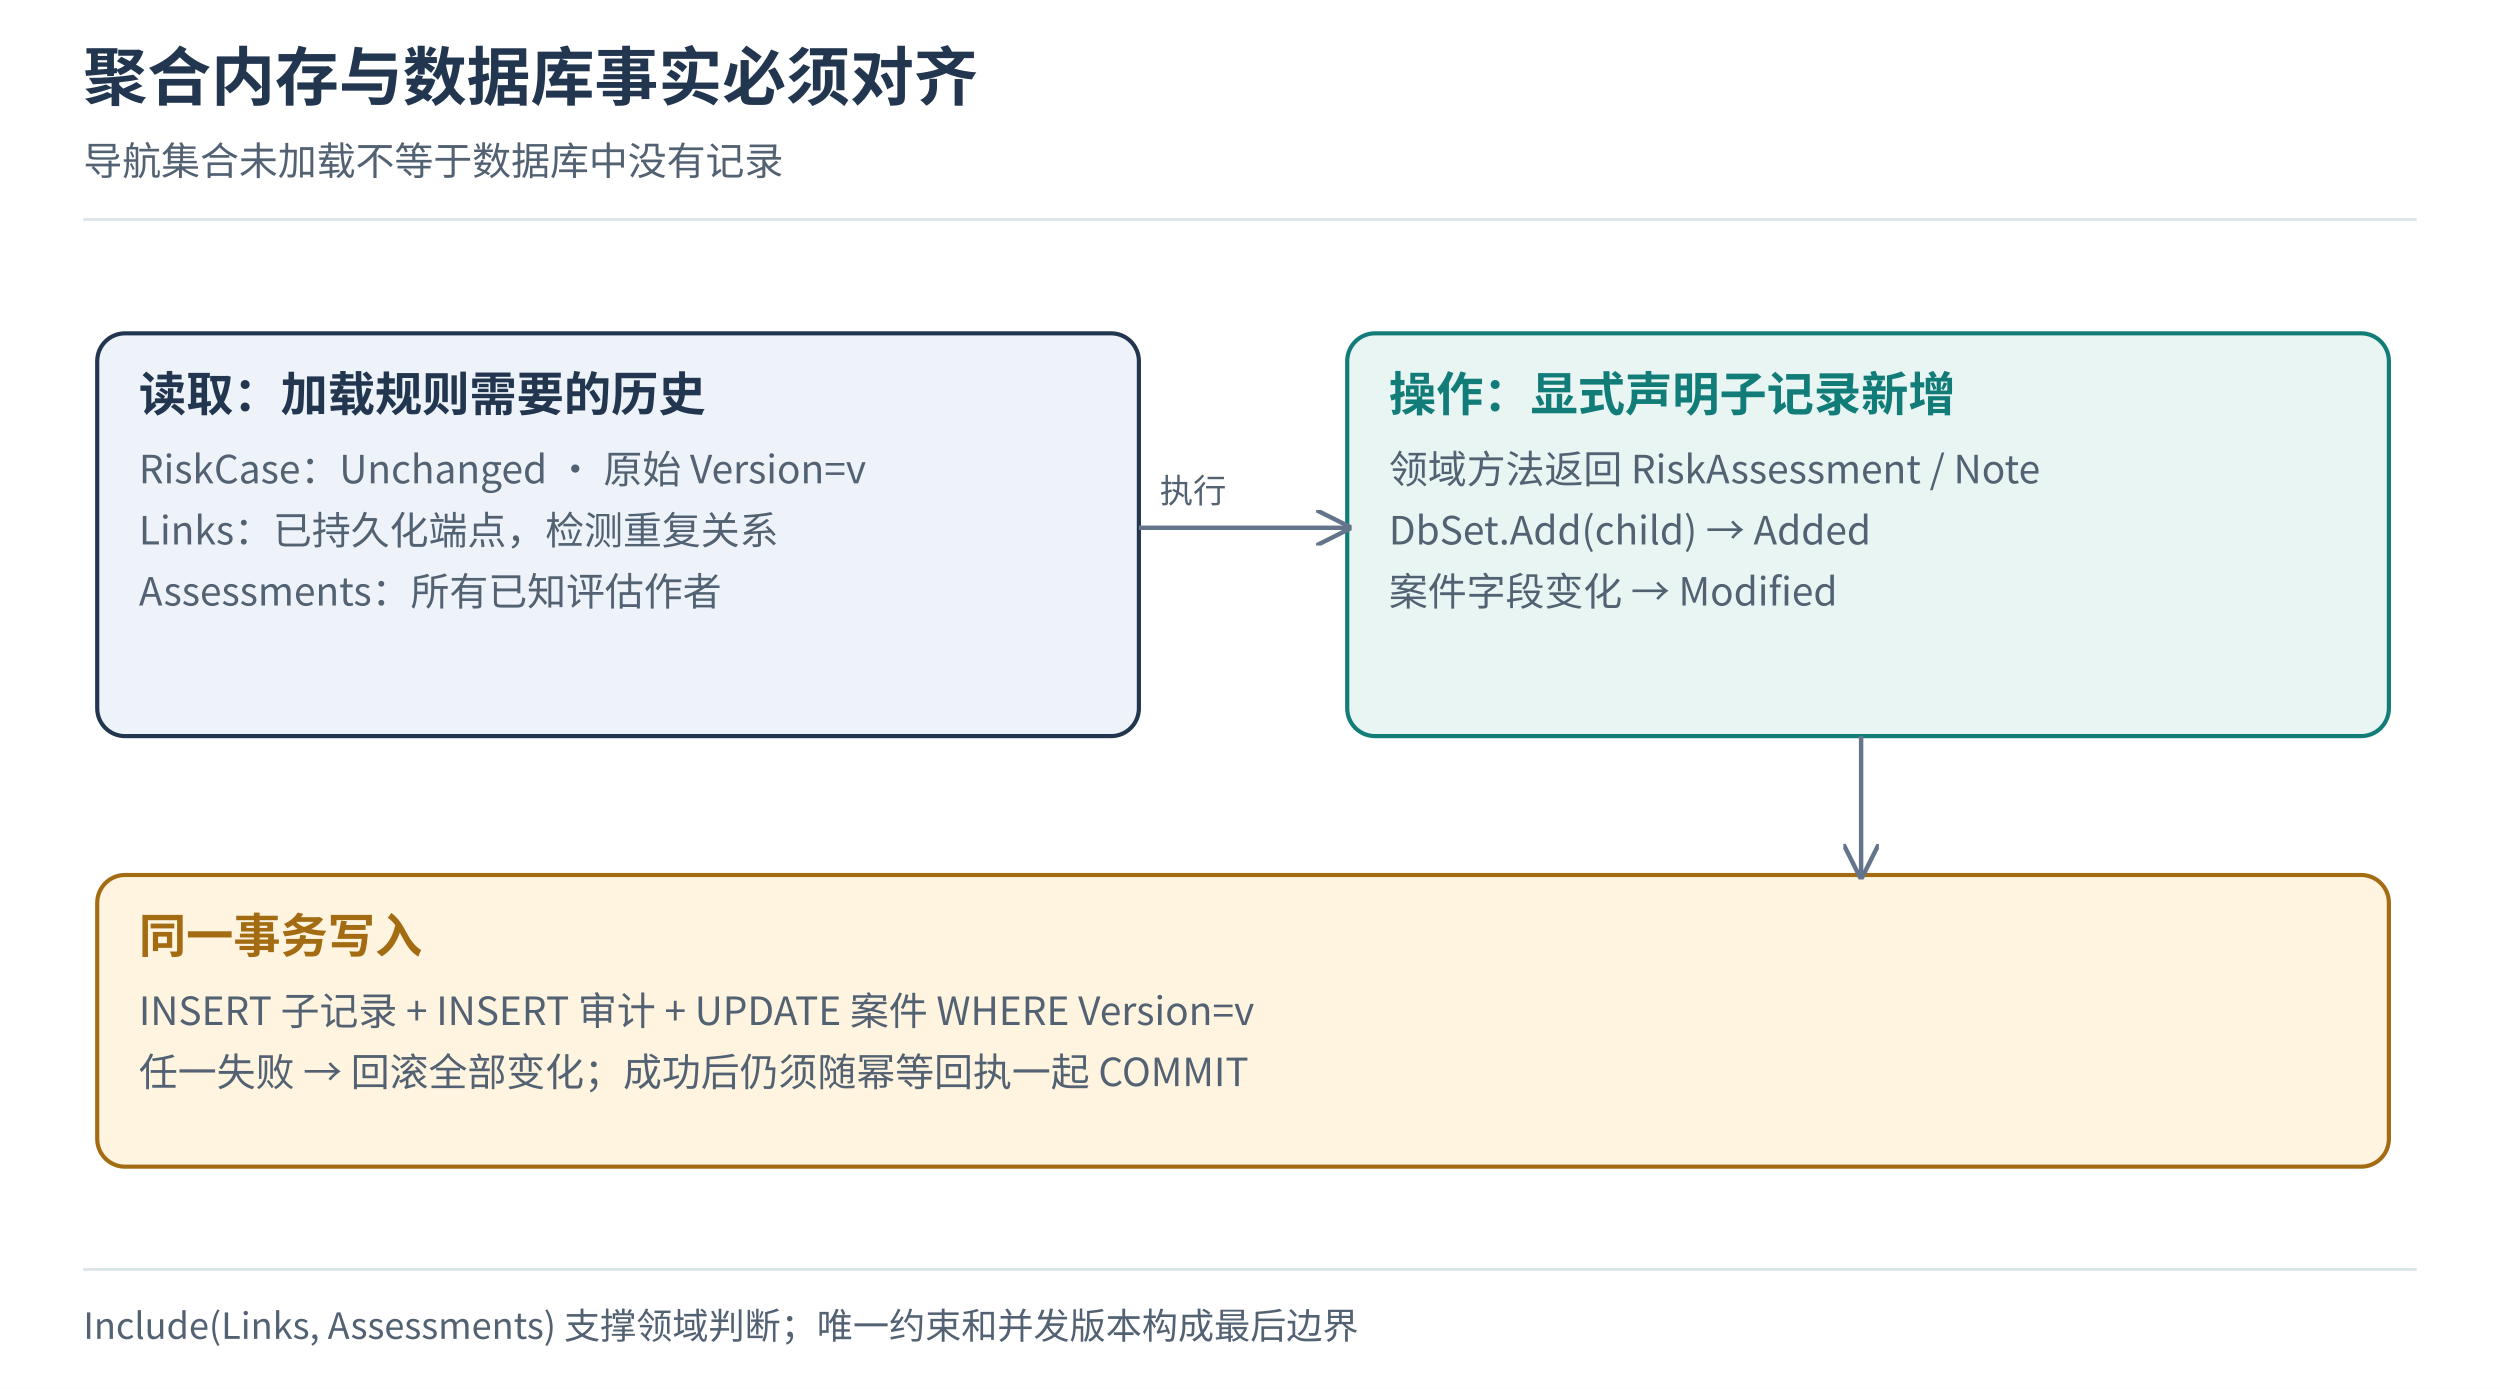
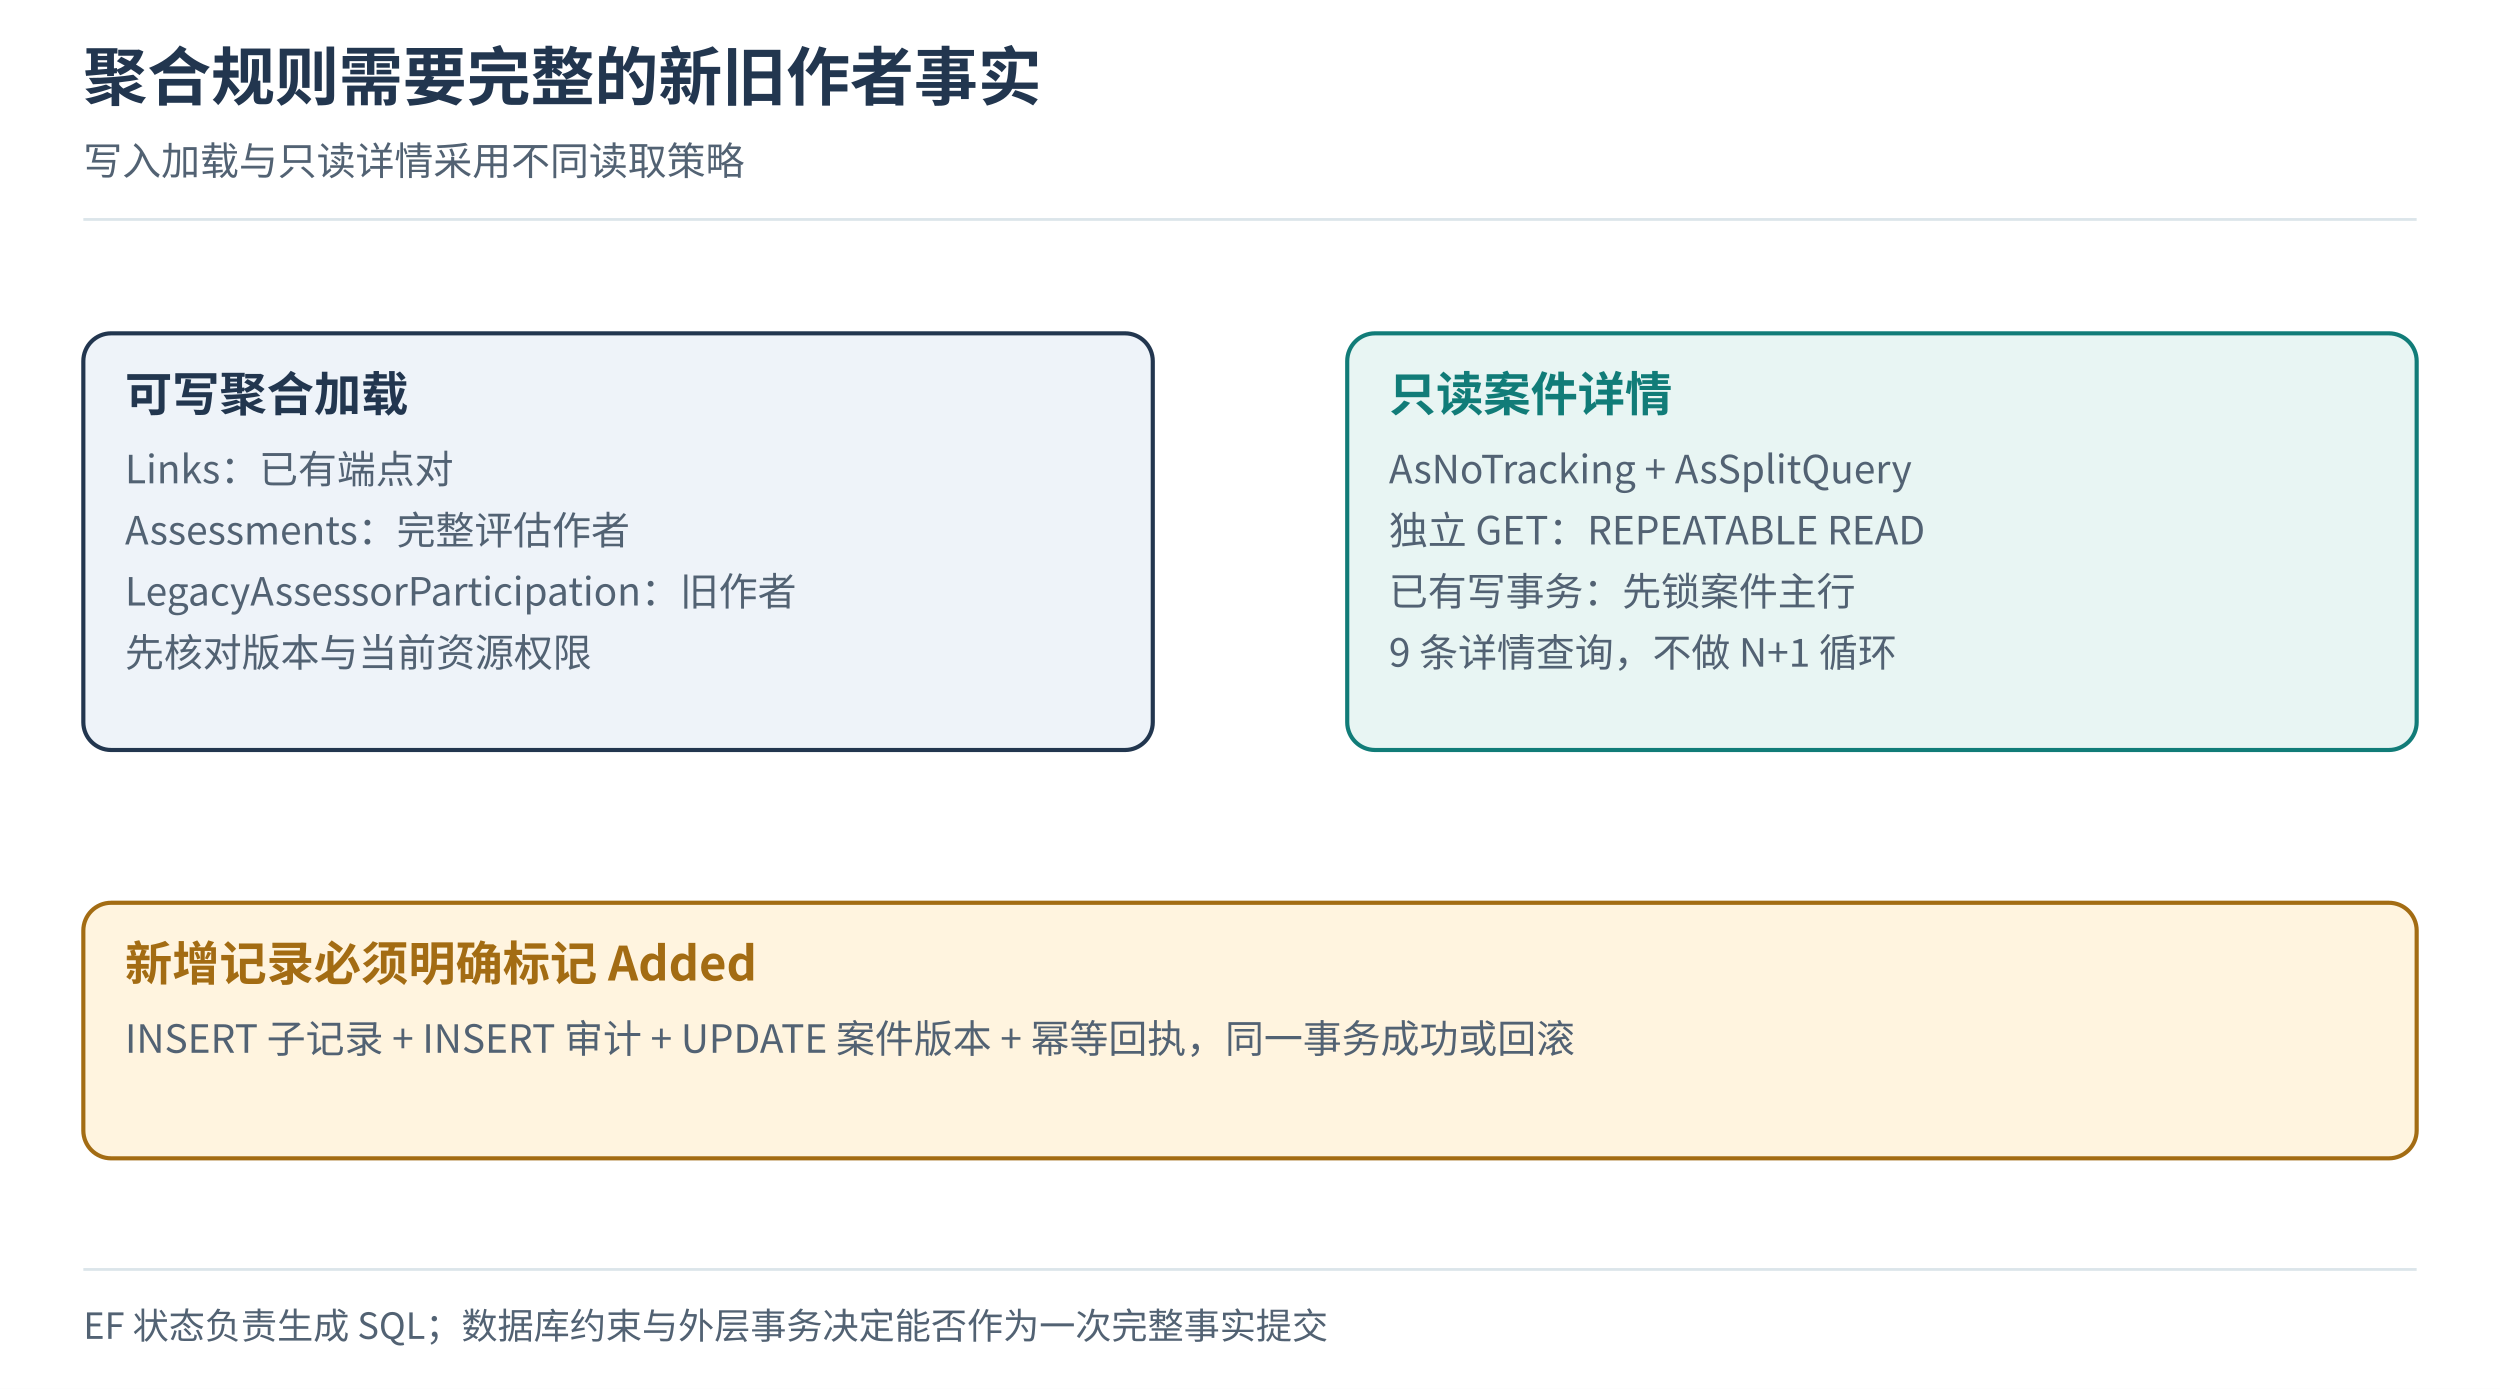
<svg xmlns="http://www.w3.org/2000/svg" viewBox="0 0 900 500" width="900" height="500">
  <rect width="900" height="500" fill="white" />
  <defs>
    <marker id="a" markerWidth="8" markerHeight="8" refX="7" refY="4" orient="auto">
      <path d="M0 0L8 4L0 8" fill="none" stroke="#64748b" />
    </marker>
  </defs>
-   <text x="30" y="36" font-family="Microsoft YaHei,Noto Sans CJK SC,sans-serif" font-size="23" fill="#22364f" font-weight="700">聚合内存与数据库事实必须对齐</text>
-   <text x="30" y="63" font-family="Microsoft YaHei,Noto Sans CJK SC,sans-serif" font-size="14" fill="#526273" font-weight="400">导航集合未加载不等于数据库中没有记录</text>
+   <text x="30" y="36" font-family="Microsoft YaHei,Noto Sans CJK SC,sans-serif" font-size="23" fill="#22364f" font-weight="700">聚合规则需要完整的新旧作者事实</text>
+   <text x="30" y="63" font-family="Microsoft YaHei,Noto Sans CJK SC,sans-serif" font-size="14" fill="#526273" font-weight="400">写入加载与只读详情采用不同读取策略</text>
  <path d="M30 79H870 M30 457H870" stroke="#dbe5ea" />
-   <text x="30" y="482" font-family="Microsoft YaHei,Noto Sans CJK SC,sans-serif" font-size="13" fill="#526273" font-weight="400">Include(Links, Assessments) 支撑领域判断；唯一约束和并发版本构成最后边界</text>
-   <rect x="35" y="120" width="375" height="145" rx="10" fill="#eef3f9" stroke="#22364f" stroke-width="1.5" />
-   <text x="50" y="148" font-family="Microsoft YaHei,Noto Sans CJK SC,sans-serif" font-size="17" fill="#22364f" font-weight="700">读取：加载规则需要的历史</text>
-   <text x="50" y="174" font-family="Microsoft YaHei,Noto Sans CJK SC,sans-serif" font-size="14" fill="#526273" font-weight="400">RiskCase：Unchanged · 原始 Version=v</text>
-   <text x="50" y="196" font-family="Microsoft YaHei,Noto Sans CJK SC,sans-serif" font-size="14" fill="#526273" font-weight="400">Links：已持久化端点，检测重复关系</text>
-   <text x="50" y="218" font-family="Microsoft YaHei,Noto Sans CJK SC,sans-serif" font-size="14" fill="#526273" font-weight="400">Assessments：所有已知评估作者</text>
-   <rect x="485" y="120" width="375" height="145" rx="10" fill="#e8f5f3" stroke="#117c78" stroke-width="1.5" />
-   <text x="500" y="148" font-family="Microsoft YaHei,Noto Sans CJK SC,sans-serif" font-size="17" fill="#117c78" font-weight="700">操作：显式声明子记录新增</text>
-   <text x="500" y="174" font-family="Microsoft YaHei,Noto Sans CJK SC,sans-serif" font-size="14" fill="#526273" font-weight="400">领域方法返回 RiskAssessment / Note</text>
-   <text x="500" y="196" font-family="Microsoft YaHei,Noto Sans CJK SC,sans-serif" font-size="14" fill="#526273" font-weight="400">DbSet.Add(child) → Added</text>
-   <text x="500" y="218" font-family="Microsoft YaHei,Noto Sans CJK SC,sans-serif" font-size="14" fill="#526273" font-weight="400">案件字段变化 → Modified</text>
-   <path d="M410 190L485 190" stroke="#64748b" stroke-width="1.6" fill="none" marker-end="url(#a)" />
-   <text x="417.5" y="181.0" font-family="Microsoft YaHei,Noto Sans CJK SC,sans-serif" font-size="12" fill="#526273" font-weight="400">执行</text>
-   <rect x="35" y="315" width="825" height="105" rx="10" fill="#fff4df" stroke="#a36c13" stroke-width="1.5" />
-   <text x="50" y="343" font-family="Microsoft YaHei,Noto Sans CJK SC,sans-serif" font-size="17" fill="#a36c13" font-weight="700">同一事务写入</text>
-   <text x="50" y="369" font-family="Microsoft YaHei,Noto Sans CJK SC,sans-serif" font-size="14" fill="#526273" font-weight="400">INSERT 子记录 + INSERT 审计 + UPDATE 案件 WHERE Version=v</text>
-   <text x="50" y="391" font-family="Microsoft YaHei,Noto Sans CJK SC,sans-serif" font-size="14" fill="#526273" font-weight="400">任一失败 → 回滚全部变化；成功后仍须随幂等回执一起 COMMIT</text>
-   <path d="M670 265L670 315" stroke="#64748b" stroke-width="1.6" fill="none" marker-end="url(#a)" />
+   <text x="30" y="482" font-family="Microsoft YaHei,Noto Sans CJK SC,sans-serif" font-size="13" fill="#526273" font-weight="400">EF 状态负责生成 SQL；数据库约束与外层事务决定能否作为一次完整事实提交</text>
+   <rect x="30" y="120" width="385" height="150" rx="10" fill="#eef3f9" stroke="#22364f" stroke-width="1.5" />
+   <text x="45" y="148" font-family="Microsoft YaHei,Noto Sans CJK SC,sans-serif" font-size="17" fill="#22364f" font-weight="700">可写聚合加载</text>
+   <text x="45" y="174" font-family="Microsoft YaHei,Noto Sans CJK SC,sans-serif" font-size="14" fill="#526273" font-weight="400">Links：已有端点对</text>
+   <text x="45" y="196" font-family="Microsoft YaHei,Noto Sans CJK SC,sans-serif" font-size="14" fill="#526273" font-weight="400">Assessments：完整评估作者</text>
+   <text x="45" y="218" font-family="Microsoft YaHei,Noto Sans CJK SC,sans-serif" font-size="14" fill="#526273" font-weight="400">LegacyAssessorParticipation：旧作者</text>
+   <text x="45" y="240" font-family="Microsoft YaHei,Noto Sans CJK SC,sans-serif" font-size="14" fill="#526273" font-weight="400">先核对版本与当前资源权限</text>
+   <rect x="485" y="120" width="385" height="150" rx="10" fill="#e8f5f3" stroke="#117c78" stroke-width="1.5" />
+   <text x="500" y="148" font-family="Microsoft YaHei,Noto Sans CJK SC,sans-serif" font-size="17" fill="#117c78" font-weight="700">只读案件详情</text>
+   <text x="500" y="174" font-family="Microsoft YaHei,Noto Sans CJK SC,sans-serif" font-size="14" fill="#526273" font-weight="400">AsNoTracking + AsSplitQuery</text>
+   <text x="500" y="196" font-family="Microsoft YaHei,Noto Sans CJK SC,sans-serif" font-size="14" fill="#526273" font-weight="400">独立 GET：REPEATABLE READ</text>
+   <text x="500" y="218" font-family="Microsoft YaHei,Noto Sans CJK SC,sans-serif" font-size="14" fill="#526273" font-weight="400">已有写事务：先锁案件主行</text>
+   <text x="500" y="240" font-family="Microsoft YaHei,Noto Sans CJK SC,sans-serif" font-size="14" fill="#526273" font-weight="400">9 条详情查询，不做 N+1 循环</text>
+   <rect x="30" y="325" width="840" height="92" rx="10" fill="#fff4df" stroke="#a36c13" stroke-width="1.5" />
+   <text x="45" y="353" font-family="Microsoft YaHei,Noto Sans CJK SC,sans-serif" font-size="17" fill="#a36c13" font-weight="700">新增记录必须明确标记 Added</text>
+   <text x="45" y="379" font-family="Microsoft YaHei,Noto Sans CJK SC,sans-serif" font-size="14" fill="#526273" font-weight="400">INSERT 子记录 + INSERT 审计 + UPDATE 案件版本 + 幂等回执，同一事务成功或回滚</text>
</svg>
